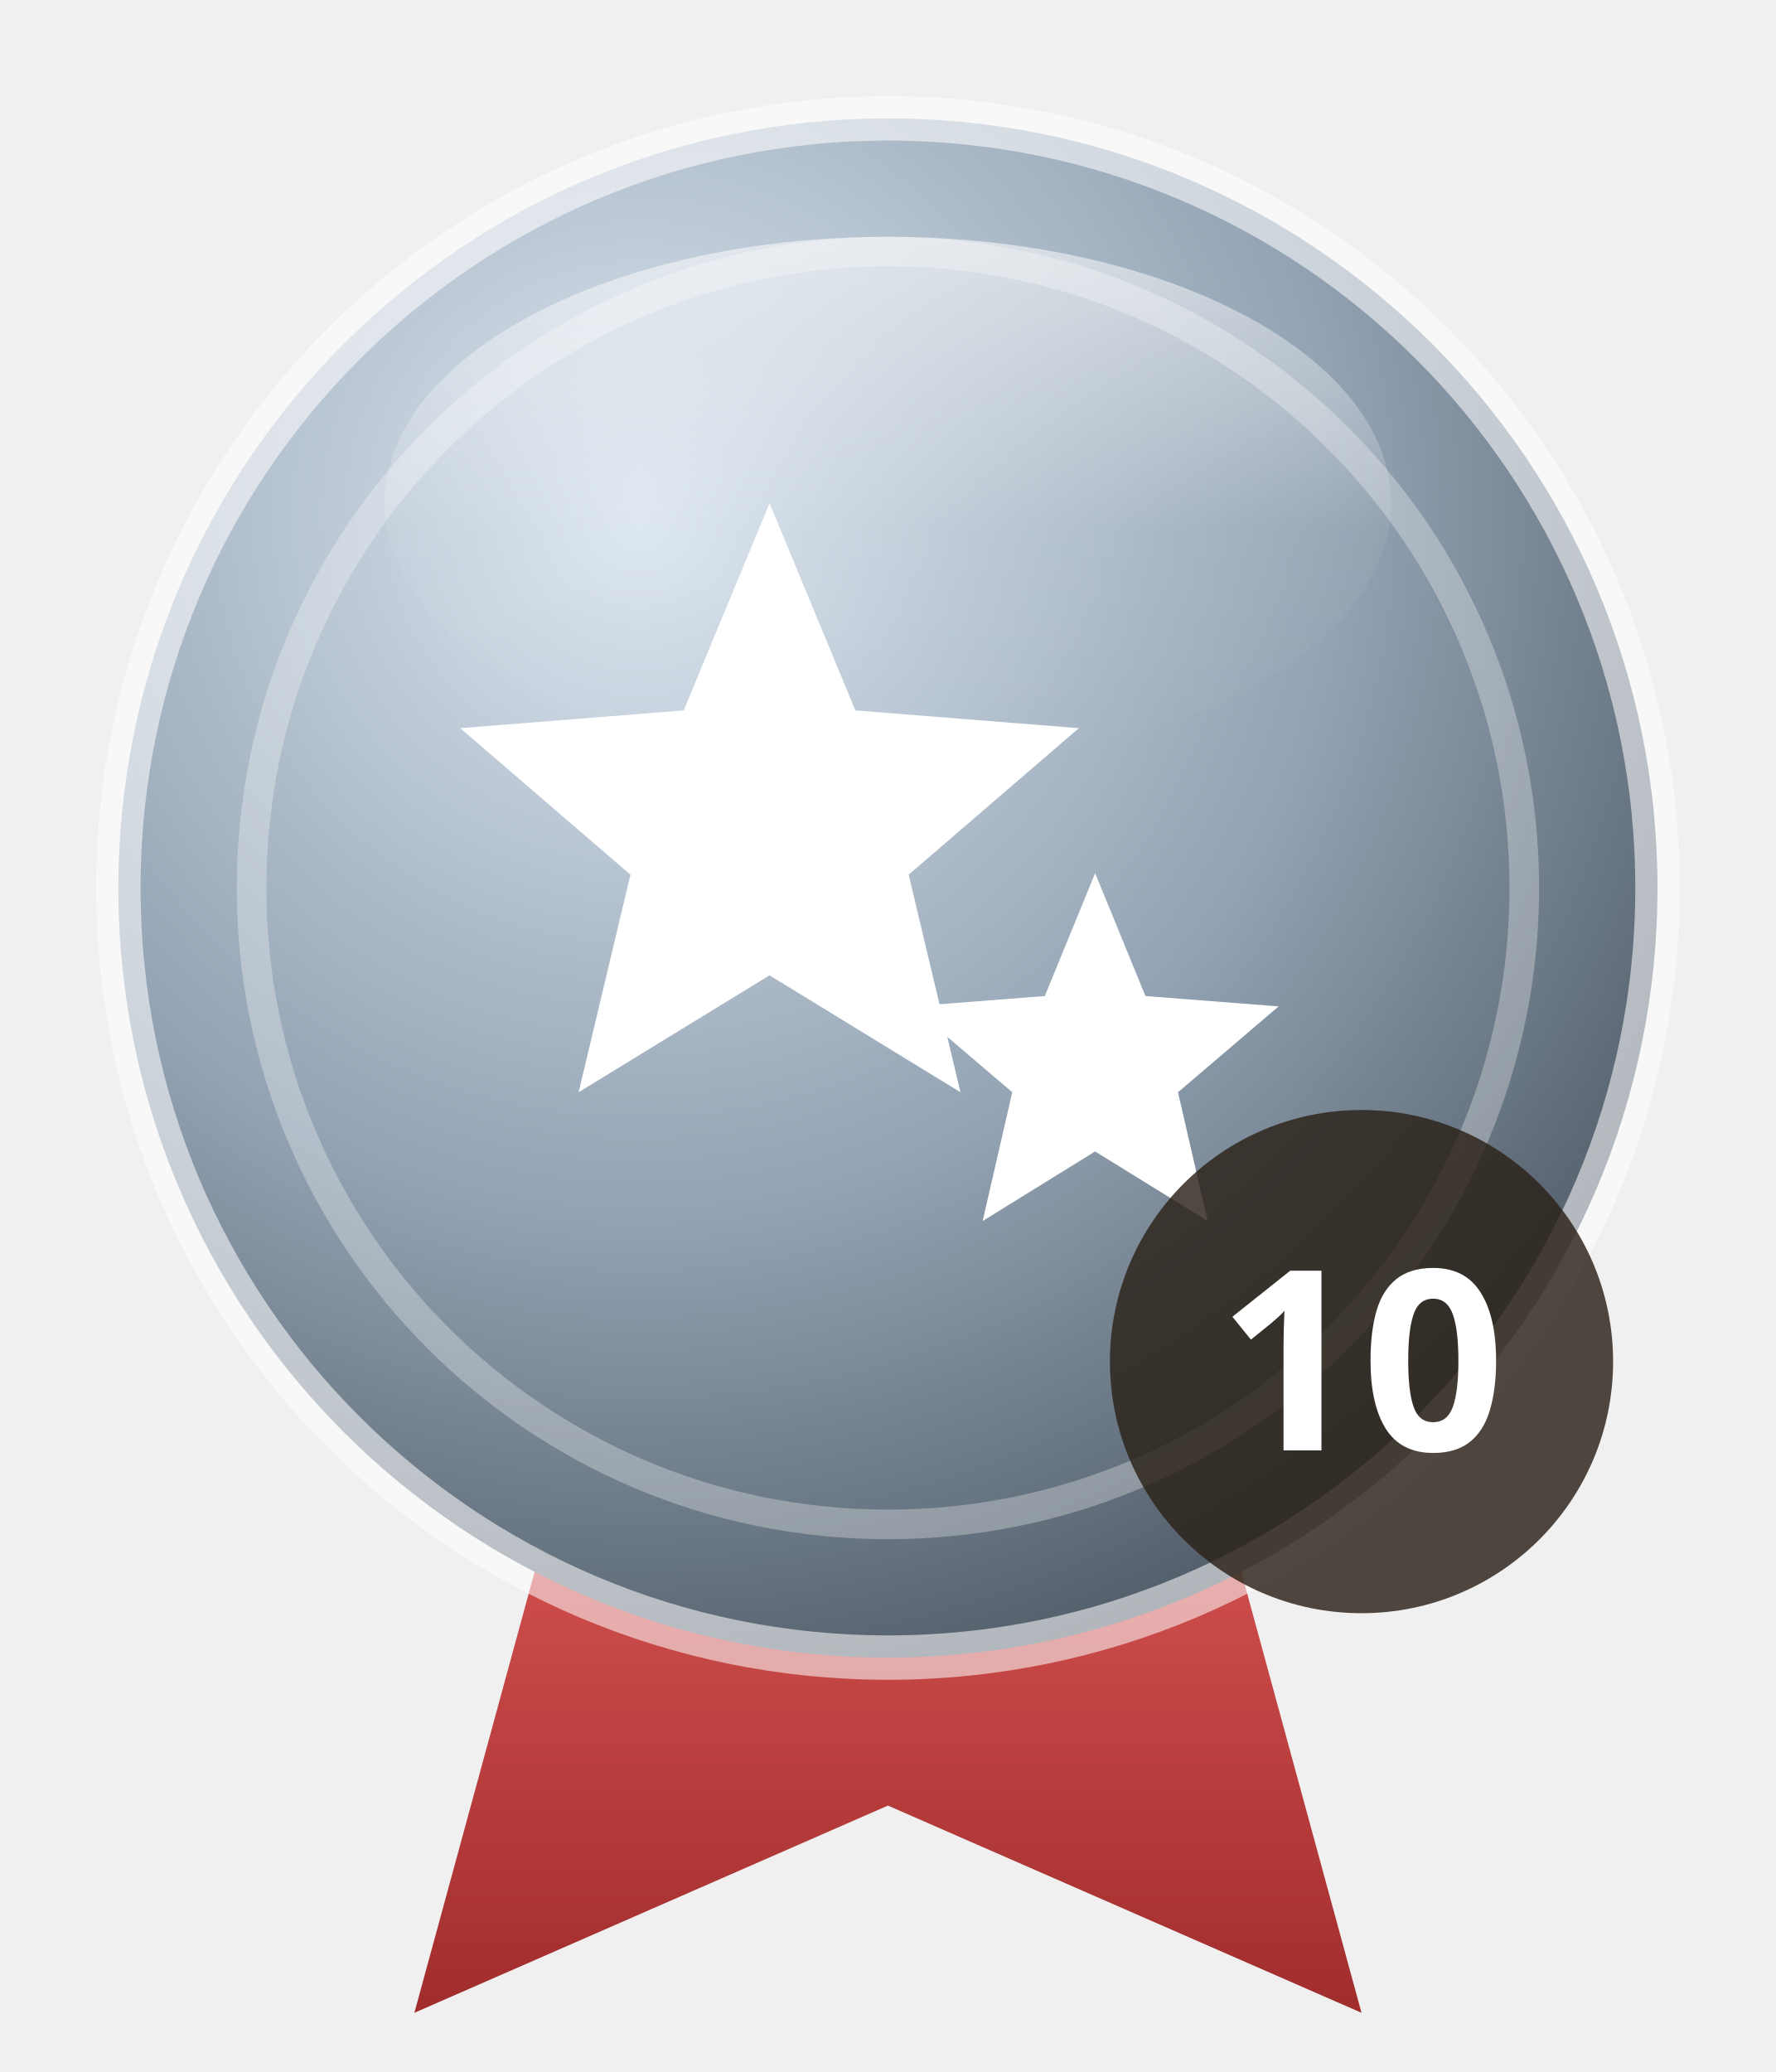
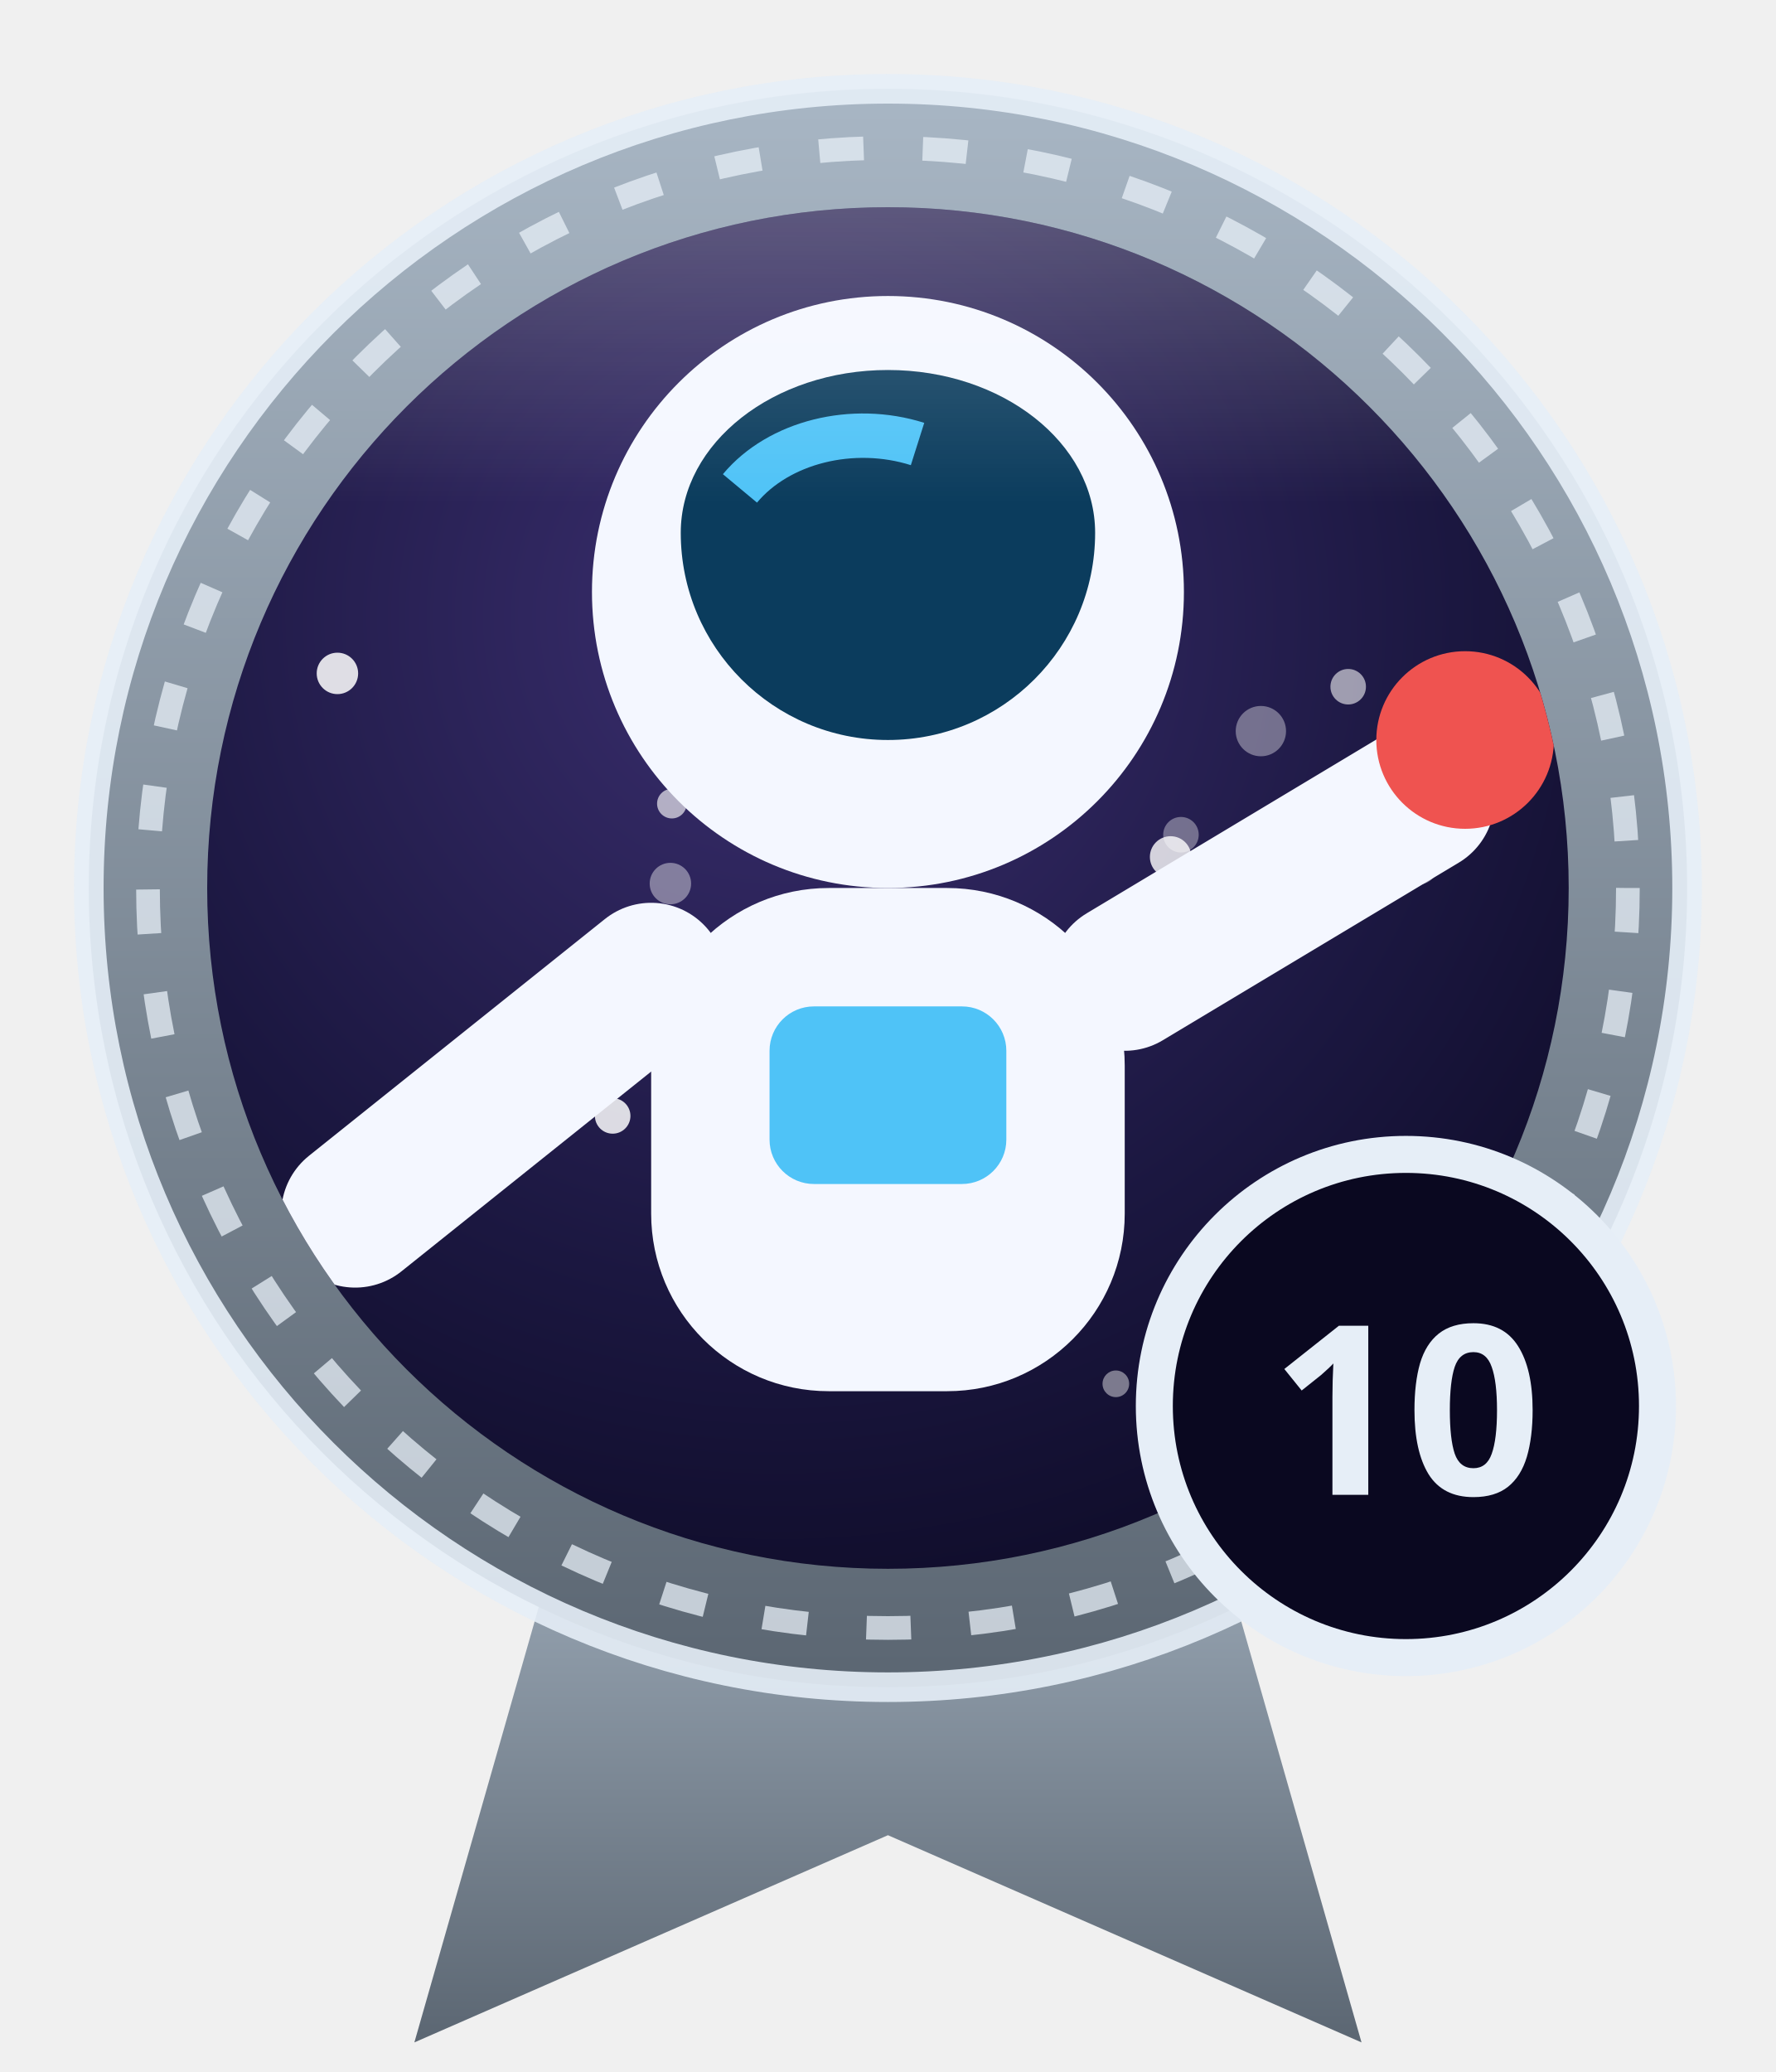
<svg xmlns="http://www.w3.org/2000/svg" viewBox="0 0 120 140" width="120" height="140" role="img">
  <defs>
-     <radialGradient id="b_level_10_disc" cx="34%" cy="26%" r="82%">
-       <stop offset="0%" stop-color="#dce6f0" />
-       <stop offset="55%" stop-color="#93a3b3" />
-       <stop offset="100%" stop-color="#4a5560" />
+     <radialGradient id="b_level_10_sky" cx="42%" cy="30%" r="86%">
+       <stop offset="0%" stop-color="#3b2f70" />
+       <stop offset="58%" stop-color="#1b1740" />
+       <stop offset="100%" stop-color="#0a0820" />
    </radialGradient>
+     <linearGradient id="b_level_10_ring" x1="0" y1="0" x2="0" y2="1">
+       <stop offset="0%" stop-color="#a8b6c4" />
+       <stop offset="100%" stop-color="#5b6672" />
+     </linearGradient>
    <linearGradient id="b_level_10_sheen" x1="0" y1="0" x2="0" y2="1">
-       <stop offset="0%" stop-color="#fff" stop-opacity="0.55" />
-       <stop offset="55%" stop-color="#fff" stop-opacity="0.06" />
-       <stop offset="100%" stop-color="#fff" stop-opacity="0" />
+       <stop offset="0%" stop-color="#fff" stop-opacity="0.30" />
+       <stop offset="60%" stop-color="#fff" stop-opacity="0" />
    </linearGradient>
-     <linearGradient id="b_level_10_rib" x1="0" y1="0" x2="0" y2="1">
-       <stop offset="0%" stop-color="#e35d5b" />
-       <stop offset="100%" stop-color="#a02c2c" />
-     </linearGradient>
+     <clipPath id="b_level_10_disc">
+       <circle cx="60" cy="60" r="46" />
+     </clipPath>
  </defs>
-   <path d="M40 92 L28 136 L60 122 L92 136 L80 92 Z" fill="url(#b_level_10_rib)" />
-   <circle cx="60" cy="60" r="52" fill="url(#b_level_10_disc)" />
-   <circle cx="60" cy="60" r="52" fill="none" stroke="#fff" stroke-opacity="0.55" stroke-width="3" />
-   <circle cx="60" cy="60" r="43" fill="none" stroke="#fff" stroke-opacity="0.30" stroke-width="2" />
-   <g transform="translate(10,10) scale(1.0)" fill="none" stroke="#fff" stroke-width="4.4" stroke-linecap="round" stroke-linejoin="round">
-     <g fill="#fff" stroke="none">
-       <polygon points="42.0,24.0 47.8,38.0 62.9,39.2 51.4,49.1 54.9,63.8 42.0,55.9 29.1,63.8 32.6,49.1 21.1,39.2 36.2,38.0" />
-       <polygon points="64.0,49.0 67.4,57.3 76.4,58.0 69.6,63.8 71.6,72.5 64.0,67.8 56.4,72.5 58.4,63.8 51.6,58.0 60.6,57.3" />
+   <path d="M40 96 L28 138 L60 124 L92 138 L80 96 Z" fill="url(#b_level_10_ring)" />
+   <circle cx="60" cy="60" r="54" fill="url(#b_level_10_ring)" />
+   <circle cx="60" cy="60" r="54" fill="none" stroke="#e6eef7" stroke-width="2" stroke-opacity="0.9" />
+   <circle cx="60" cy="60" r="50" fill="none" stroke="#e6eef7" stroke-width="1.6" stroke-dasharray="3 4" stroke-opacity="0.75" />
+   <circle cx="60" cy="60" r="46" fill="url(#b_level_10_sky)" />
+   <g clip-path="url(#b_level_10_disc)">
+     <circle cx="41.4" cy="75.4" r="1.2" fill="#fff" opacity="0.84" />
+     <circle cx="46.8" cy="66.3" r="1.2" fill="#fff" opacity="0.80" />
+     <circle cx="85.2" cy="49.4" r="1.7" fill="#fff" opacity="0.37" />
+     <circle cx="71.3" cy="70.5" r="1.3" fill="#fff" opacity="0.43" />
+     <circle cx="79.8" cy="56.4" r="1.2" fill="#fff" opacity="0.36" />
+     <circle cx="51.9" cy="73.3" r="0.8" fill="#fff" opacity="0.37" />
+     <circle cx="74.7" cy="70.3" r="0.9" fill="#fff" opacity="0.81" />
+     <circle cx="75.2" cy="45.0" r="1.0" fill="#fff" opacity="0.72" />
+     <circle cx="64.0" cy="92.4" r="1.1" fill="#fff" opacity="0.84" />
+     <circle cx="79.1" cy="57.9" r="1.4" fill="#fff" opacity="0.80" />
+     <circle cx="45.3" cy="59.7" r="1.4" fill="#fff" opacity="0.41" />
+     <circle cx="45.4" cy="54.3" r="1.0" fill="#fff" opacity="0.63" />
+     <circle cx="22.8" cy="45.5" r="1.4" fill="#fff" opacity="0.85" />
+     <circle cx="95.7" cy="58.2" r="1.6" fill="#fff" opacity="0.50" />
+     <circle cx="91.1" cy="46.4" r="1.2" fill="#fff" opacity="0.57" />
+     <circle cx="75.4" cy="93.5" r="0.9" fill="#fff" opacity="0.44" />
+     <g>
+       <circle cx="60" cy="40" r="20" fill="#f4f7ff" />
+       <path d="M46 36 a14 11 0 0 1 28 0 a14 14 0 0 1-28 0 Z" fill="#0b3c5d" />
+       <path d="M50 33 a10 8 0 0 1 12-3" stroke="#4fc3f7" stroke-width="3" fill="none" />
+       <rect x="44" y="60" width="32" height="34" rx="12" fill="#f4f7ff" />
+       <rect x="52" y="68" width="16" height="12" rx="3" fill="#4fc3f7" />
+       <path d="M44 66 L24 82" stroke="#f4f7ff" stroke-width="10" stroke-linecap="round" />
+       <path d="M76 66 L96 54" stroke="#f4f7ff" stroke-width="10" stroke-linecap="round" />
+       <circle cx="99" cy="50" r="6" fill="#ef5350" />
    </g>
+     <ellipse cx="60" cy="30" rx="40" ry="20" fill="url(#b_level_10_sheen)" />
  </g>
-   <circle cx="92" cy="92" r="17" fill="#2b2118" fill-opacity="0.82" />
-   <text x="92" y="98" text-anchor="middle" font-family="Fredoka, Nunito, sans-serif" font-size="17" font-weight="700" fill="#fff">10</text>
-   <ellipse cx="60" cy="34" rx="34" ry="18" fill="url(#b_level_10_sheen)" />
+   <circle cx="95" cy="95" r="17" fill="#0a0820" stroke="#e6eef7" stroke-width="2.5" />
+   <text x="95" y="101" text-anchor="middle" font-family="Fredoka, Nunito, sans-serif" font-size="16" font-weight="700" fill="#e6eef7">10</text>
</svg>
